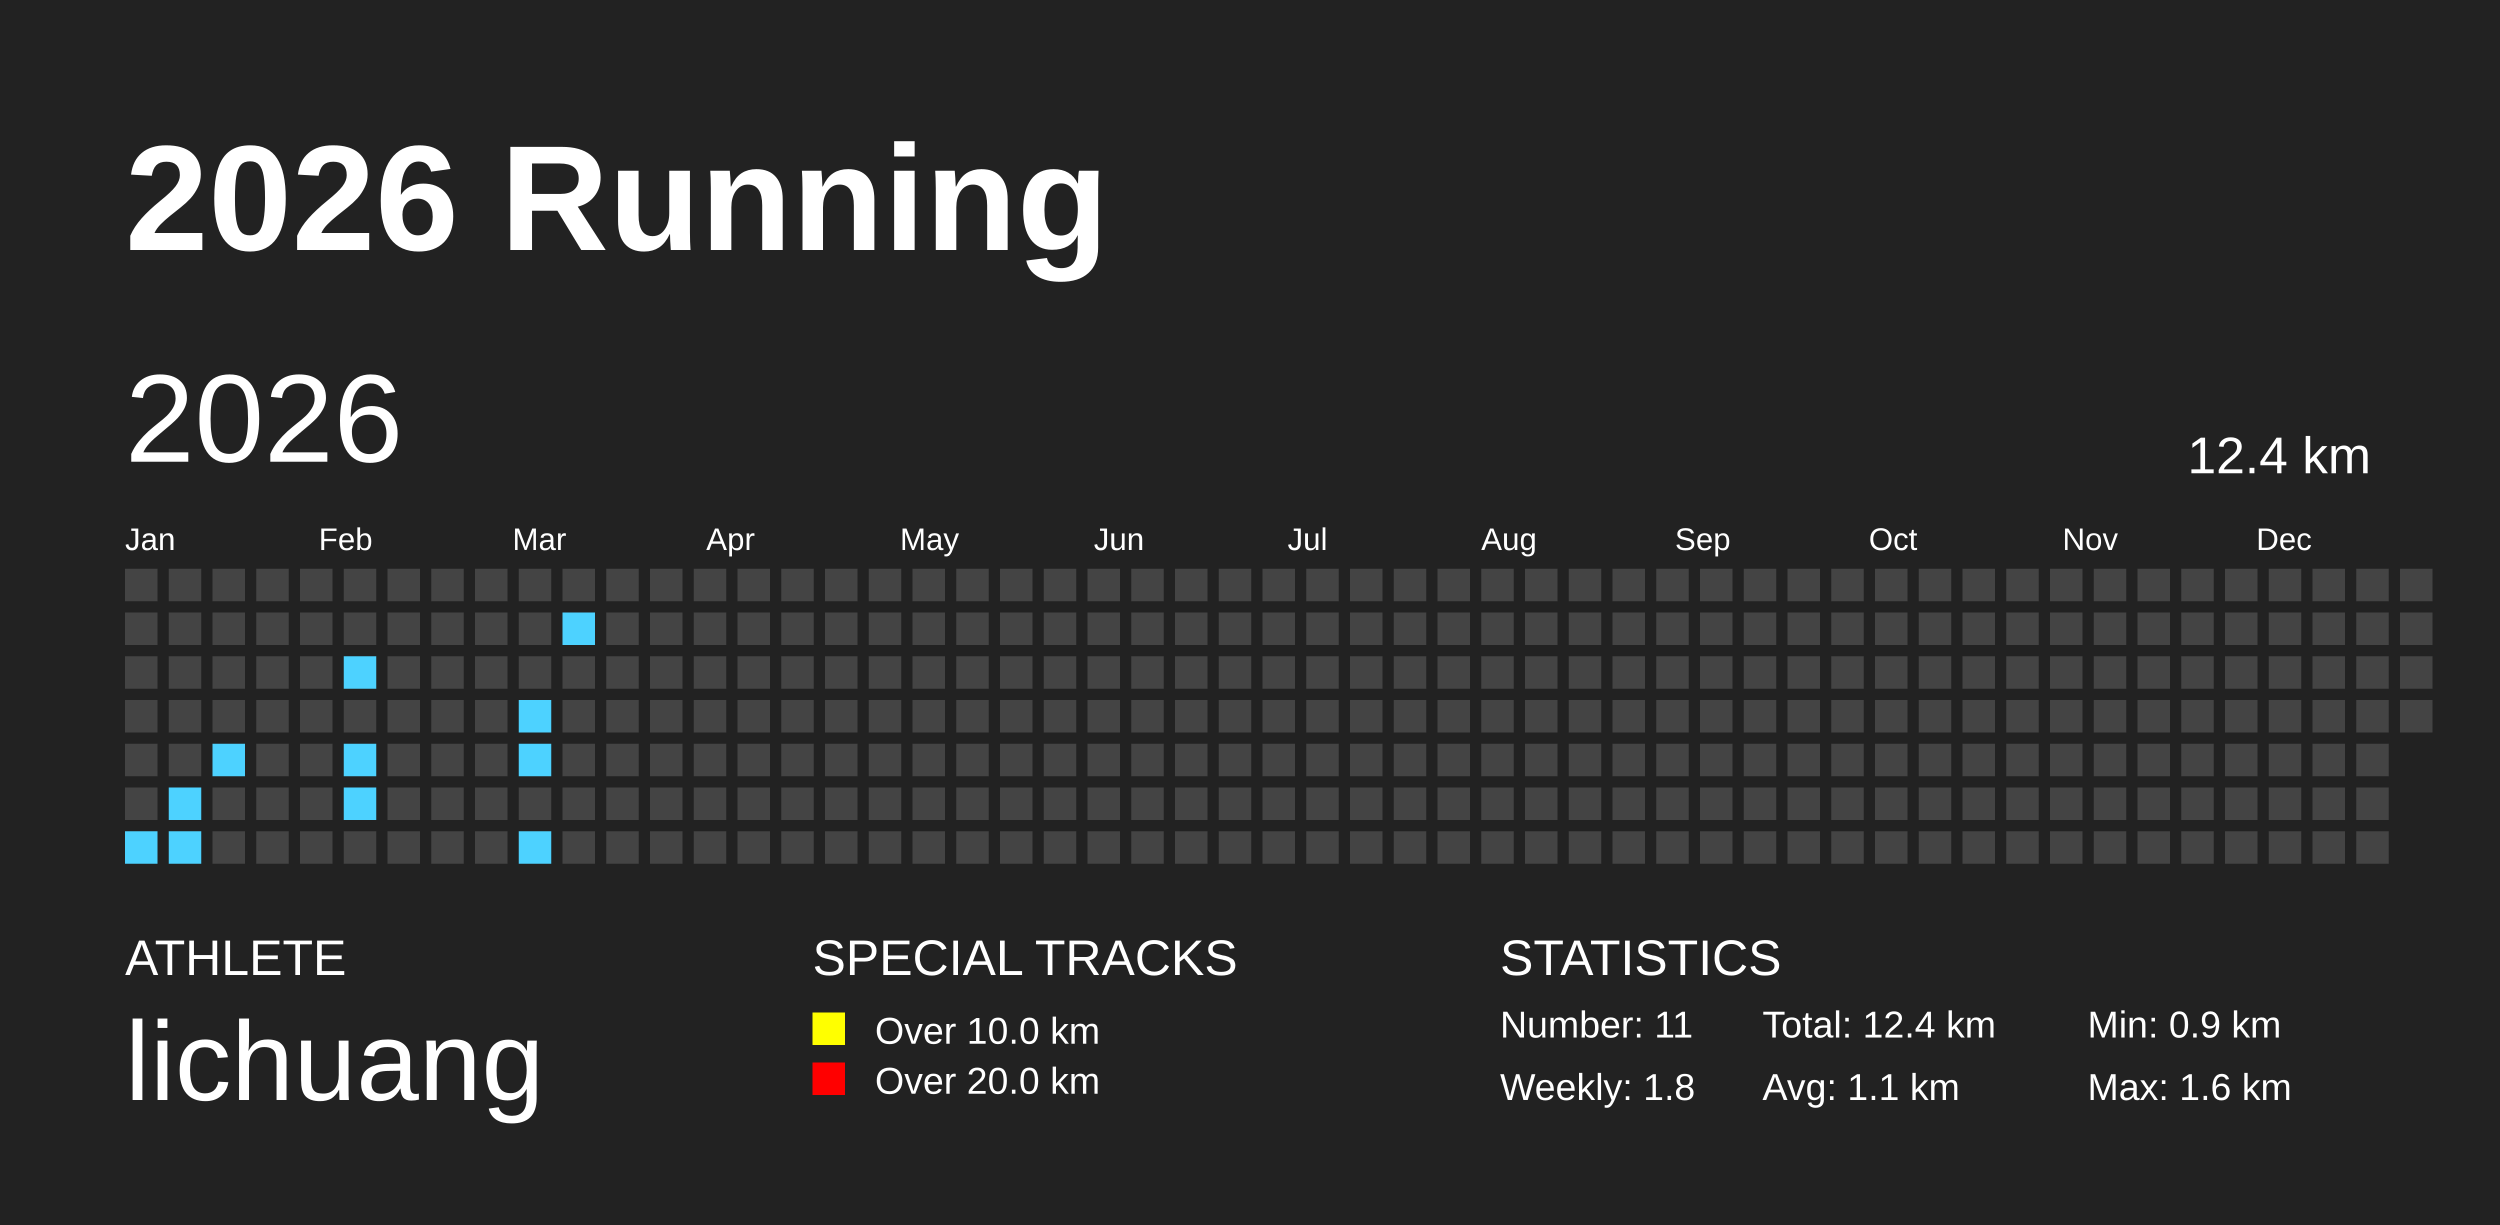
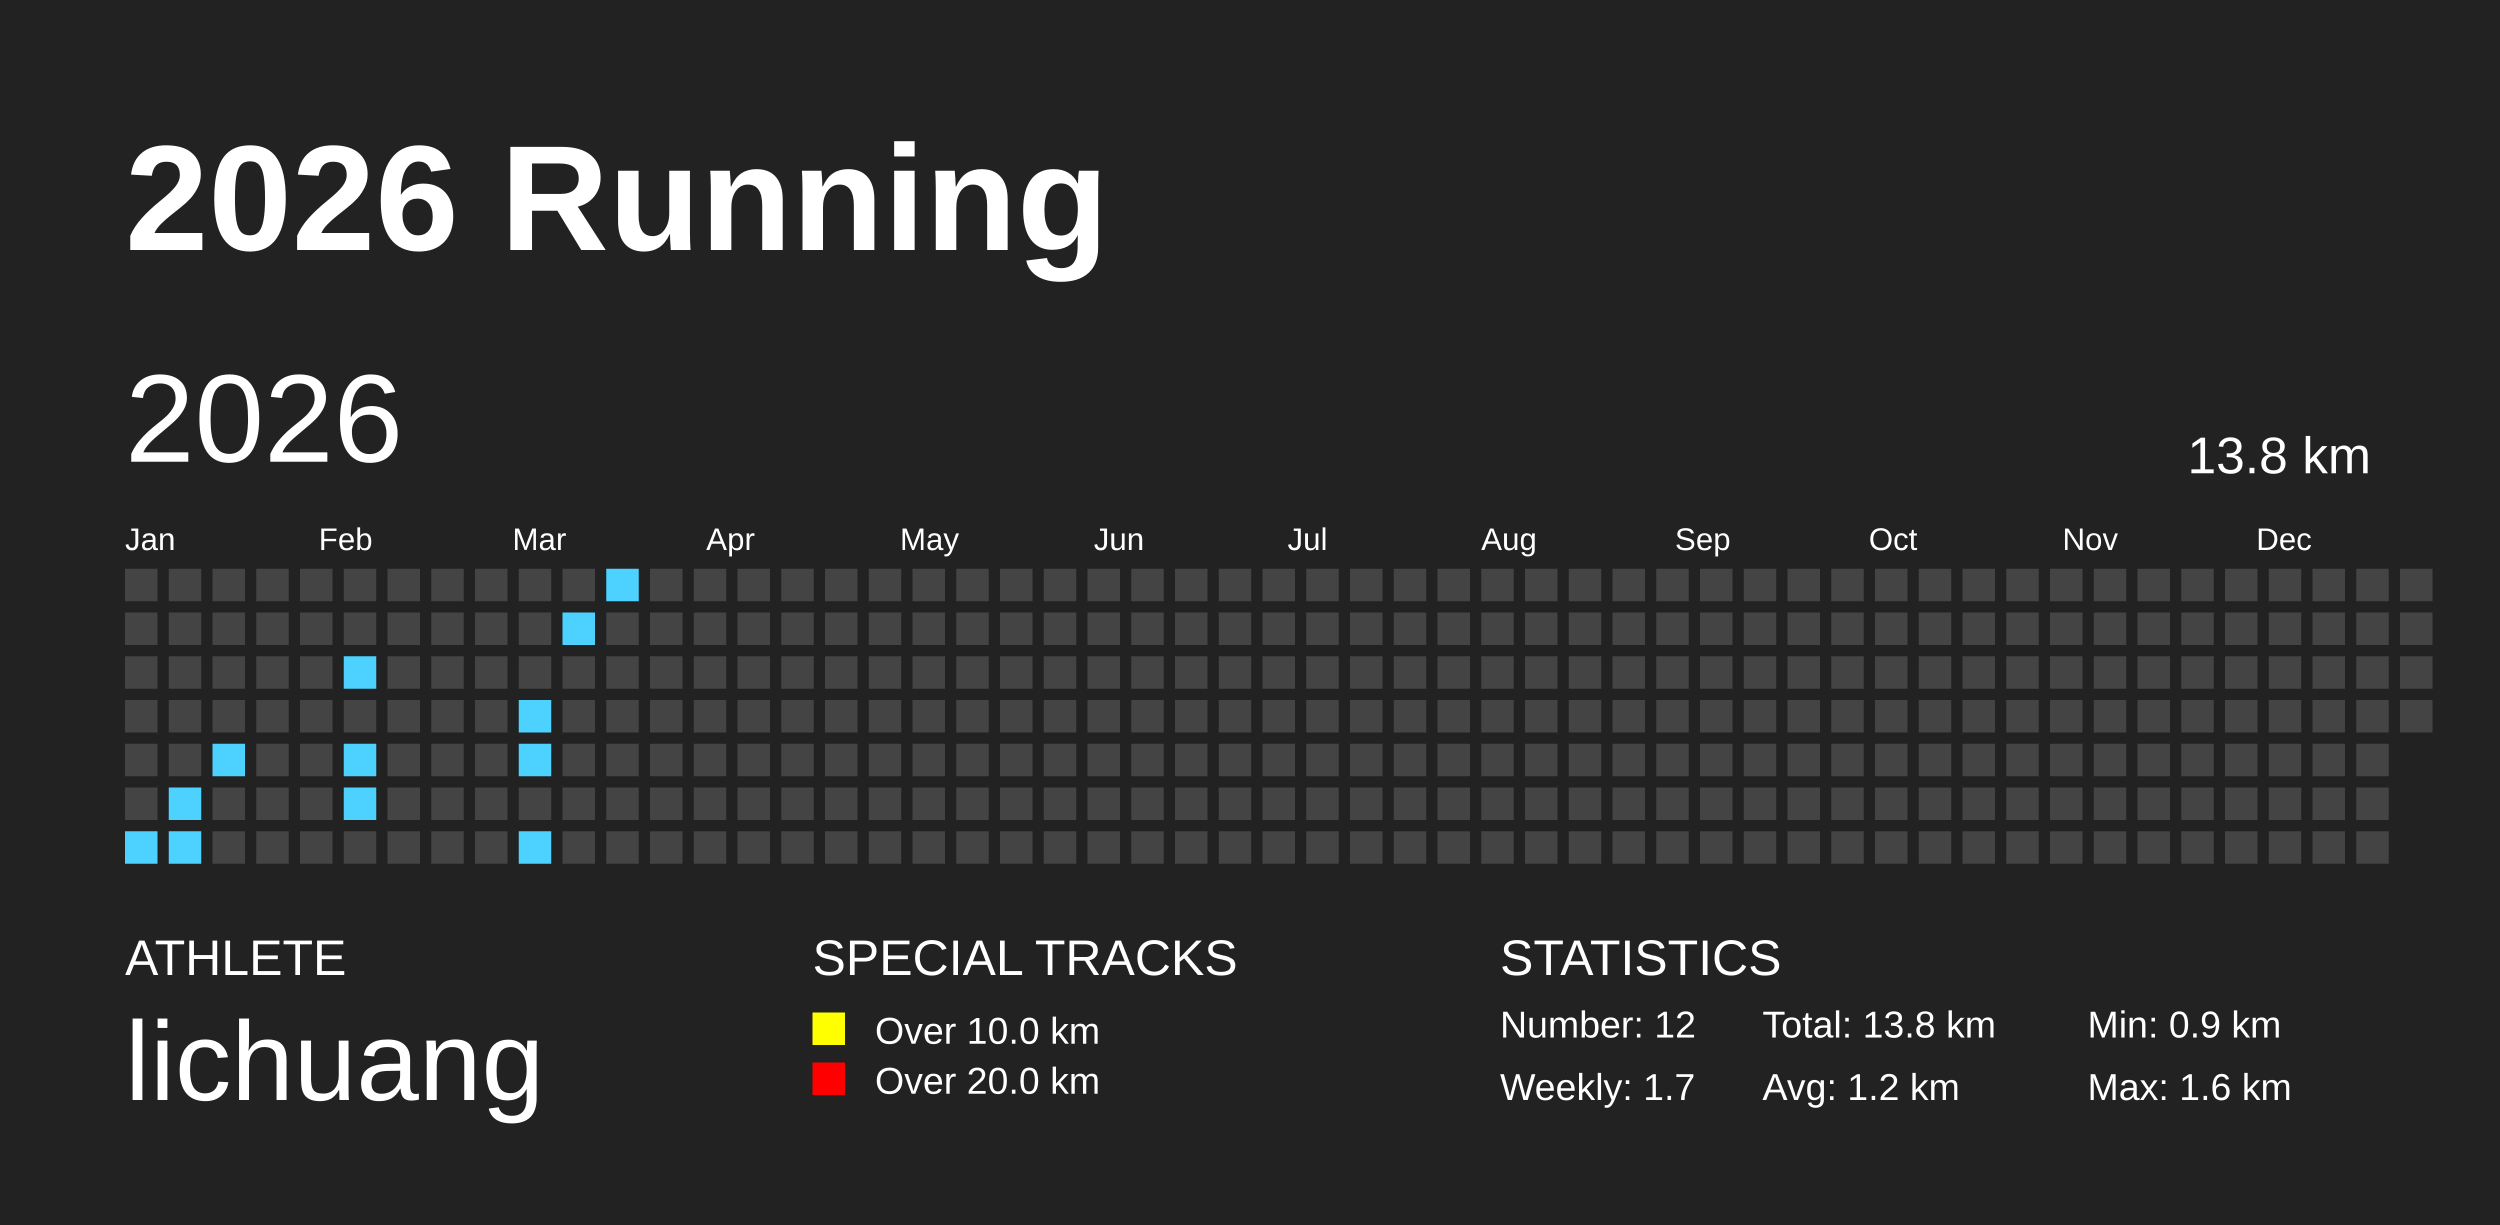
<svg xmlns="http://www.w3.org/2000/svg" baseProfile="full" height="98mm" version="1.1" viewBox="0,0,200,98" width="200mm">
  <defs />
  <rect fill="#222222" height="98" width="200" x="0" y="0" />
  <text fill="#FFFFFF" style="font-size:12px; font-family:Arial; font-weight:bold;" x="10" y="20">2026 Running</text>
  <text fill="#FFFFFF" style="font-size:4px; font-family:Arial" x="10" y="78">ATHLETE</text>
  <text fill="#FFFFFF" style="font-size:9px; font-family:Arial" x="10" y="88">lichuang</text>
  <text fill="#FFFFFF" style="font-size:4px; font-family:Arial" x="65" y="78">SPECIAL TRACKS</text>
  <rect fill="yellow" height="2.6" width="2.6" x="65" y="81" />
  <text fill="#FFFFFF" style="font-size:3px; font-family:Arial" x="70" y="83.5">Over 10.0 km</text>
  <rect fill="red" height="2.6" width="2.6" x="65" y="85" />
  <text fill="#FFFFFF" style="font-size:3px; font-family:Arial" x="70" y="87.5">Over 20.0 km</text>
  <text fill="#FFFFFF" style="font-size:4px; font-family:Arial" x="120" y="78">STATISTICS</text>
-   <text fill="#FFFFFF" style="font-size:3px; font-family:Arial" x="120" y="83">Number: 11</text>
-   <text fill="#FFFFFF" style="font-size:3px; font-family:Arial" x="120" y="88">Weekly: 1.8</text>
-   <text fill="#FFFFFF" style="font-size:3px; font-family:Arial" x="141" y="83">Total: 12.4 km</text>
-   <text fill="#FFFFFF" style="font-size:3px; font-family:Arial" x="141" y="88">Avg: 1.1 km</text>
+   <text fill="#FFFFFF" style="font-size:3px; font-family:Arial" x="120" y="83">Number: 12</text>
+   <text fill="#FFFFFF" style="font-size:3px; font-family:Arial" x="120" y="88">Weekly: 1.7</text>
+   <text fill="#FFFFFF" style="font-size:3px; font-family:Arial" x="141" y="83">Total: 13.8 km</text>
+   <text fill="#FFFFFF" style="font-size:3px; font-family:Arial" x="141" y="88">Avg: 1.2 km</text>
  <text fill="#FFFFFF" style="font-size:3px; font-family:Arial" x="167" y="83">Min: 0.9 km</text>
  <text fill="#FFFFFF" style="font-size:3px; font-family:Arial" x="167" y="88">Max: 1.6 km</text>
  <text dominant-baseline="hanging" fill="#FFFFFF" style="font-size:10.0px; font-family:Arial;" x="10" y="30">2026</text>
-   <text dominant-baseline="hanging" fill="#FFFFFF" style="font-size:4.125px; font-family:Arial;" x="175" y="35">12.4 km</text>
+   <text dominant-baseline="hanging" fill="#FFFFFF" style="font-size:4.125px; font-family:Arial;" x="175" y="35">13.8 km</text>
  <text fill="#FFFFFF" style="font-size:2.5px; font-family:Arial" x="10.0" y="44">Jan</text>
  <text fill="#FFFFFF" style="font-size:2.5px; font-family:Arial" x="25.5" y="44">Feb</text>
  <text fill="#FFFFFF" style="font-size:2.5px; font-family:Arial" x="41.0" y="44">Mar</text>
  <text fill="#FFFFFF" style="font-size:2.5px; font-family:Arial" x="56.5" y="44">Apr</text>
  <text fill="#FFFFFF" style="font-size:2.5px; font-family:Arial" x="72.0" y="44">May</text>
  <text fill="#FFFFFF" style="font-size:2.5px; font-family:Arial" x="87.5" y="44">Jun</text>
  <text fill="#FFFFFF" style="font-size:2.5px; font-family:Arial" x="103.0" y="44">Jul</text>
  <text fill="#FFFFFF" style="font-size:2.5px; font-family:Arial" x="118.5" y="44">Aug</text>
  <text fill="#FFFFFF" style="font-size:2.5px; font-family:Arial" x="134.0" y="44">Sep</text>
  <text fill="#FFFFFF" style="font-size:2.5px; font-family:Arial" x="149.5" y="44">Oct</text>
  <text fill="#FFFFFF" style="font-size:2.5px; font-family:Arial" x="165.0" y="44">Nov</text>
  <text fill="#FFFFFF" style="font-size:2.5px; font-family:Arial" x="180.5" y="44">Dec</text>
  <rect fill="#444444" height="2.6" width="2.6" x="10.0" y="45.5" />
  <rect fill="#444444" height="2.6" width="2.6" x="10.0" y="49.0" />
  <rect fill="#444444" height="2.6" width="2.6" x="10.0" y="52.5" />
  <rect fill="#444444" height="2.6" width="2.6" x="10.0" y="56.0" />
  <rect fill="#444444" height="2.6" width="2.6" x="10.0" y="59.5" />
  <rect fill="#444444" height="2.6" width="2.6" x="10.0" y="63.0" />
  <rect fill="#4dd2ff" height="2.6" width="2.6" x="10.0" y="66.5" />
  <rect fill="#444444" height="2.6" width="2.6" x="13.5" y="45.5" />
  <rect fill="#444444" height="2.6" width="2.6" x="13.5" y="49.0" />
  <rect fill="#444444" height="2.6" width="2.6" x="13.5" y="52.5" />
  <rect fill="#444444" height="2.6" width="2.6" x="13.5" y="56.0" />
  <rect fill="#444444" height="2.6" width="2.6" x="13.5" y="59.5" />
  <rect fill="#4dd2ff" height="2.6" width="2.6" x="13.5" y="63.0" />
  <rect fill="#4dd2ff" height="2.6" width="2.6" x="13.5" y="66.5" />
  <rect fill="#444444" height="2.6" width="2.6" x="17.0" y="45.5" />
  <rect fill="#444444" height="2.6" width="2.6" x="17.0" y="49.0" />
  <rect fill="#444444" height="2.6" width="2.6" x="17.0" y="52.5" />
  <rect fill="#444444" height="2.6" width="2.6" x="17.0" y="56.0" />
  <rect fill="#4dd2ff" height="2.6" width="2.6" x="17.0" y="59.5" />
  <rect fill="#444444" height="2.6" width="2.6" x="17.0" y="63.0" />
  <rect fill="#444444" height="2.6" width="2.6" x="17.0" y="66.5" />
  <rect fill="#444444" height="2.6" width="2.6" x="20.5" y="45.5" />
  <rect fill="#444444" height="2.6" width="2.6" x="20.5" y="49.0" />
  <rect fill="#444444" height="2.6" width="2.6" x="20.5" y="52.5" />
  <rect fill="#444444" height="2.6" width="2.6" x="20.5" y="56.0" />
  <rect fill="#444444" height="2.6" width="2.6" x="20.5" y="59.5" />
  <rect fill="#444444" height="2.6" width="2.6" x="20.5" y="63.0" />
  <rect fill="#444444" height="2.6" width="2.6" x="20.5" y="66.5" />
  <rect fill="#444444" height="2.6" width="2.6" x="24.0" y="45.5" />
  <rect fill="#444444" height="2.6" width="2.6" x="24.0" y="49.0" />
  <rect fill="#444444" height="2.6" width="2.6" x="24.0" y="52.5" />
  <rect fill="#444444" height="2.6" width="2.6" x="24.0" y="56.0" />
  <rect fill="#444444" height="2.6" width="2.6" x="24.0" y="59.5" />
  <rect fill="#444444" height="2.6" width="2.6" x="24.0" y="63.0" />
  <rect fill="#444444" height="2.6" width="2.6" x="24.0" y="66.5" />
  <rect fill="#444444" height="2.6" width="2.6" x="27.5" y="45.5" />
  <rect fill="#444444" height="2.6" width="2.6" x="27.5" y="49.0" />
  <rect fill="#4dd2ff" height="2.6" width="2.6" x="27.5" y="52.5" />
  <rect fill="#444444" height="2.6" width="2.6" x="27.5" y="56.0" />
  <rect fill="#4dd2ff" height="2.6" width="2.6" x="27.5" y="59.5" />
  <rect fill="#4dd2ff" height="2.6" width="2.6" x="27.5" y="63.0" />
  <rect fill="#444444" height="2.6" width="2.6" x="27.5" y="66.5" />
  <rect fill="#444444" height="2.6" width="2.6" x="31.0" y="45.5" />
  <rect fill="#444444" height="2.6" width="2.6" x="31.0" y="49.0" />
  <rect fill="#444444" height="2.6" width="2.6" x="31.0" y="52.5" />
  <rect fill="#444444" height="2.6" width="2.6" x="31.0" y="56.0" />
  <rect fill="#444444" height="2.6" width="2.6" x="31.0" y="59.5" />
  <rect fill="#444444" height="2.6" width="2.6" x="31.0" y="63.0" />
  <rect fill="#444444" height="2.6" width="2.6" x="31.0" y="66.5" />
  <rect fill="#444444" height="2.6" width="2.6" x="34.5" y="45.5" />
  <rect fill="#444444" height="2.6" width="2.6" x="34.5" y="49.0" />
  <rect fill="#444444" height="2.6" width="2.6" x="34.5" y="52.5" />
  <rect fill="#444444" height="2.6" width="2.6" x="34.5" y="56.0" />
  <rect fill="#444444" height="2.6" width="2.6" x="34.5" y="59.5" />
  <rect fill="#444444" height="2.6" width="2.6" x="34.5" y="63.0" />
  <rect fill="#444444" height="2.6" width="2.6" x="34.5" y="66.5" />
  <rect fill="#444444" height="2.6" width="2.6" x="38.0" y="45.5" />
  <rect fill="#444444" height="2.6" width="2.6" x="38.0" y="49.0" />
  <rect fill="#444444" height="2.6" width="2.6" x="38.0" y="52.5" />
  <rect fill="#444444" height="2.6" width="2.6" x="38.0" y="56.0" />
  <rect fill="#444444" height="2.6" width="2.6" x="38.0" y="59.5" />
  <rect fill="#444444" height="2.6" width="2.6" x="38.0" y="63.0" />
  <rect fill="#444444" height="2.6" width="2.6" x="38.0" y="66.5" />
  <rect fill="#444444" height="2.6" width="2.6" x="41.5" y="45.5" />
  <rect fill="#444444" height="2.6" width="2.6" x="41.5" y="49.0" />
  <rect fill="#444444" height="2.6" width="2.6" x="41.5" y="52.5" />
  <rect fill="#4dd2ff" height="2.6" width="2.6" x="41.5" y="56.0" />
  <rect fill="#4dd2ff" height="2.6" width="2.6" x="41.5" y="59.5" />
  <rect fill="#444444" height="2.6" width="2.6" x="41.5" y="63.0" />
  <rect fill="#4dd2ff" height="2.6" width="2.6" x="41.5" y="66.5" />
  <rect fill="#444444" height="2.6" width="2.6" x="45.0" y="45.5" />
  <rect fill="#4dd2ff" height="2.6" width="2.6" x="45.0" y="49.0" />
  <rect fill="#444444" height="2.6" width="2.6" x="45.0" y="52.5" />
  <rect fill="#444444" height="2.6" width="2.6" x="45.0" y="56.0" />
  <rect fill="#444444" height="2.6" width="2.6" x="45.0" y="59.5" />
  <rect fill="#444444" height="2.6" width="2.6" x="45.0" y="63.0" />
  <rect fill="#444444" height="2.6" width="2.6" x="45.0" y="66.5" />
-   <rect fill="#444444" height="2.6" width="2.6" x="48.5" y="45.5" />
+   <rect fill="#4dd2ff" height="2.6" width="2.6" x="48.5" y="45.5" />
  <rect fill="#444444" height="2.6" width="2.6" x="48.5" y="49.0" />
  <rect fill="#444444" height="2.6" width="2.6" x="48.5" y="52.5" />
  <rect fill="#444444" height="2.6" width="2.6" x="48.5" y="56.0" />
  <rect fill="#444444" height="2.6" width="2.6" x="48.5" y="59.5" />
  <rect fill="#444444" height="2.6" width="2.6" x="48.5" y="63.0" />
  <rect fill="#444444" height="2.6" width="2.6" x="48.5" y="66.5" />
  <rect fill="#444444" height="2.6" width="2.6" x="52.0" y="45.5" />
  <rect fill="#444444" height="2.6" width="2.6" x="52.0" y="49.0" />
  <rect fill="#444444" height="2.6" width="2.6" x="52.0" y="52.5" />
  <rect fill="#444444" height="2.6" width="2.6" x="52.0" y="56.0" />
  <rect fill="#444444" height="2.6" width="2.6" x="52.0" y="59.5" />
  <rect fill="#444444" height="2.6" width="2.6" x="52.0" y="63.0" />
  <rect fill="#444444" height="2.6" width="2.6" x="52.0" y="66.5" />
  <rect fill="#444444" height="2.6" width="2.6" x="55.5" y="45.5" />
  <rect fill="#444444" height="2.6" width="2.6" x="55.5" y="49.0" />
  <rect fill="#444444" height="2.6" width="2.6" x="55.5" y="52.5" />
  <rect fill="#444444" height="2.6" width="2.6" x="55.5" y="56.0" />
  <rect fill="#444444" height="2.6" width="2.6" x="55.5" y="59.5" />
  <rect fill="#444444" height="2.6" width="2.6" x="55.5" y="63.0" />
  <rect fill="#444444" height="2.6" width="2.6" x="55.5" y="66.5" />
  <rect fill="#444444" height="2.6" width="2.6" x="59.0" y="45.5" />
  <rect fill="#444444" height="2.6" width="2.6" x="59.0" y="49.0" />
  <rect fill="#444444" height="2.6" width="2.6" x="59.0" y="52.5" />
  <rect fill="#444444" height="2.6" width="2.6" x="59.0" y="56.0" />
  <rect fill="#444444" height="2.6" width="2.6" x="59.0" y="59.5" />
  <rect fill="#444444" height="2.6" width="2.6" x="59.0" y="63.0" />
  <rect fill="#444444" height="2.6" width="2.6" x="59.0" y="66.5" />
  <rect fill="#444444" height="2.6" width="2.6" x="62.5" y="45.5" />
  <rect fill="#444444" height="2.6" width="2.6" x="62.5" y="49.0" />
  <rect fill="#444444" height="2.6" width="2.6" x="62.5" y="52.5" />
  <rect fill="#444444" height="2.6" width="2.6" x="62.5" y="56.0" />
  <rect fill="#444444" height="2.6" width="2.6" x="62.5" y="59.5" />
  <rect fill="#444444" height="2.6" width="2.6" x="62.5" y="63.0" />
  <rect fill="#444444" height="2.6" width="2.6" x="62.5" y="66.5" />
  <rect fill="#444444" height="2.6" width="2.6" x="66.0" y="45.5" />
  <rect fill="#444444" height="2.6" width="2.6" x="66.0" y="49.0" />
  <rect fill="#444444" height="2.6" width="2.6" x="66.0" y="52.5" />
  <rect fill="#444444" height="2.6" width="2.6" x="66.0" y="56.0" />
  <rect fill="#444444" height="2.6" width="2.6" x="66.0" y="59.5" />
  <rect fill="#444444" height="2.6" width="2.6" x="66.0" y="63.0" />
  <rect fill="#444444" height="2.6" width="2.6" x="66.0" y="66.5" />
  <rect fill="#444444" height="2.6" width="2.6" x="69.5" y="45.5" />
  <rect fill="#444444" height="2.6" width="2.6" x="69.5" y="49.0" />
  <rect fill="#444444" height="2.6" width="2.6" x="69.5" y="52.5" />
  <rect fill="#444444" height="2.6" width="2.6" x="69.5" y="56.0" />
  <rect fill="#444444" height="2.6" width="2.6" x="69.5" y="59.5" />
  <rect fill="#444444" height="2.6" width="2.6" x="69.5" y="63.0" />
  <rect fill="#444444" height="2.6" width="2.6" x="69.5" y="66.5" />
  <rect fill="#444444" height="2.6" width="2.6" x="73.0" y="45.5" />
  <rect fill="#444444" height="2.6" width="2.6" x="73.0" y="49.0" />
  <rect fill="#444444" height="2.6" width="2.6" x="73.0" y="52.5" />
  <rect fill="#444444" height="2.6" width="2.6" x="73.0" y="56.0" />
  <rect fill="#444444" height="2.6" width="2.6" x="73.0" y="59.5" />
  <rect fill="#444444" height="2.6" width="2.6" x="73.0" y="63.0" />
  <rect fill="#444444" height="2.6" width="2.6" x="73.0" y="66.5" />
  <rect fill="#444444" height="2.6" width="2.6" x="76.5" y="45.5" />
  <rect fill="#444444" height="2.6" width="2.6" x="76.5" y="49.0" />
  <rect fill="#444444" height="2.6" width="2.6" x="76.5" y="52.5" />
  <rect fill="#444444" height="2.6" width="2.6" x="76.5" y="56.0" />
  <rect fill="#444444" height="2.6" width="2.6" x="76.5" y="59.5" />
  <rect fill="#444444" height="2.6" width="2.6" x="76.5" y="63.0" />
  <rect fill="#444444" height="2.6" width="2.6" x="76.5" y="66.5" />
  <rect fill="#444444" height="2.6" width="2.6" x="80.0" y="45.5" />
  <rect fill="#444444" height="2.6" width="2.6" x="80.0" y="49.0" />
  <rect fill="#444444" height="2.6" width="2.6" x="80.0" y="52.5" />
  <rect fill="#444444" height="2.6" width="2.6" x="80.0" y="56.0" />
  <rect fill="#444444" height="2.6" width="2.6" x="80.0" y="59.5" />
  <rect fill="#444444" height="2.6" width="2.6" x="80.0" y="63.0" />
  <rect fill="#444444" height="2.6" width="2.6" x="80.0" y="66.5" />
  <rect fill="#444444" height="2.6" width="2.6" x="83.5" y="45.5" />
  <rect fill="#444444" height="2.6" width="2.6" x="83.5" y="49.0" />
  <rect fill="#444444" height="2.6" width="2.6" x="83.5" y="52.5" />
  <rect fill="#444444" height="2.6" width="2.6" x="83.5" y="56.0" />
  <rect fill="#444444" height="2.6" width="2.6" x="83.5" y="59.5" />
  <rect fill="#444444" height="2.6" width="2.6" x="83.5" y="63.0" />
  <rect fill="#444444" height="2.6" width="2.6" x="83.5" y="66.5" />
  <rect fill="#444444" height="2.6" width="2.6" x="87.0" y="45.5" />
  <rect fill="#444444" height="2.6" width="2.6" x="87.0" y="49.0" />
  <rect fill="#444444" height="2.6" width="2.6" x="87.0" y="52.5" />
  <rect fill="#444444" height="2.6" width="2.6" x="87.0" y="56.0" />
  <rect fill="#444444" height="2.6" width="2.6" x="87.0" y="59.5" />
  <rect fill="#444444" height="2.6" width="2.6" x="87.0" y="63.0" />
  <rect fill="#444444" height="2.6" width="2.6" x="87.0" y="66.5" />
  <rect fill="#444444" height="2.6" width="2.6" x="90.5" y="45.5" />
  <rect fill="#444444" height="2.6" width="2.6" x="90.5" y="49.0" />
  <rect fill="#444444" height="2.6" width="2.6" x="90.5" y="52.5" />
  <rect fill="#444444" height="2.6" width="2.6" x="90.5" y="56.0" />
  <rect fill="#444444" height="2.6" width="2.6" x="90.5" y="59.5" />
  <rect fill="#444444" height="2.6" width="2.6" x="90.5" y="63.0" />
  <rect fill="#444444" height="2.6" width="2.6" x="90.5" y="66.5" />
  <rect fill="#444444" height="2.6" width="2.6" x="94.0" y="45.5" />
  <rect fill="#444444" height="2.6" width="2.6" x="94.0" y="49.0" />
  <rect fill="#444444" height="2.6" width="2.6" x="94.0" y="52.5" />
  <rect fill="#444444" height="2.6" width="2.6" x="94.0" y="56.0" />
  <rect fill="#444444" height="2.6" width="2.6" x="94.0" y="59.5" />
  <rect fill="#444444" height="2.6" width="2.6" x="94.0" y="63.0" />
  <rect fill="#444444" height="2.6" width="2.6" x="94.0" y="66.5" />
  <rect fill="#444444" height="2.6" width="2.6" x="97.5" y="45.5" />
  <rect fill="#444444" height="2.6" width="2.6" x="97.5" y="49.0" />
  <rect fill="#444444" height="2.6" width="2.6" x="97.5" y="52.5" />
  <rect fill="#444444" height="2.6" width="2.6" x="97.5" y="56.0" />
  <rect fill="#444444" height="2.6" width="2.6" x="97.5" y="59.5" />
  <rect fill="#444444" height="2.6" width="2.6" x="97.5" y="63.0" />
  <rect fill="#444444" height="2.6" width="2.6" x="97.5" y="66.5" />
  <rect fill="#444444" height="2.6" width="2.6" x="101.0" y="45.5" />
  <rect fill="#444444" height="2.6" width="2.6" x="101.0" y="49.0" />
  <rect fill="#444444" height="2.6" width="2.6" x="101.0" y="52.5" />
  <rect fill="#444444" height="2.6" width="2.6" x="101.0" y="56.0" />
  <rect fill="#444444" height="2.6" width="2.6" x="101.0" y="59.5" />
  <rect fill="#444444" height="2.6" width="2.6" x="101.0" y="63.0" />
  <rect fill="#444444" height="2.6" width="2.6" x="101.0" y="66.5" />
  <rect fill="#444444" height="2.6" width="2.6" x="104.5" y="45.5" />
  <rect fill="#444444" height="2.6" width="2.6" x="104.5" y="49.0" />
  <rect fill="#444444" height="2.6" width="2.6" x="104.5" y="52.5" />
  <rect fill="#444444" height="2.6" width="2.6" x="104.5" y="56.0" />
  <rect fill="#444444" height="2.6" width="2.6" x="104.5" y="59.5" />
  <rect fill="#444444" height="2.6" width="2.6" x="104.5" y="63.0" />
  <rect fill="#444444" height="2.6" width="2.6" x="104.5" y="66.5" />
  <rect fill="#444444" height="2.6" width="2.6" x="108.0" y="45.5" />
  <rect fill="#444444" height="2.6" width="2.6" x="108.0" y="49.0" />
  <rect fill="#444444" height="2.6" width="2.6" x="108.0" y="52.5" />
  <rect fill="#444444" height="2.6" width="2.6" x="108.0" y="56.0" />
  <rect fill="#444444" height="2.6" width="2.6" x="108.0" y="59.5" />
  <rect fill="#444444" height="2.6" width="2.6" x="108.0" y="63.0" />
  <rect fill="#444444" height="2.6" width="2.6" x="108.0" y="66.5" />
  <rect fill="#444444" height="2.6" width="2.6" x="111.5" y="45.5" />
  <rect fill="#444444" height="2.6" width="2.6" x="111.5" y="49.0" />
  <rect fill="#444444" height="2.6" width="2.6" x="111.5" y="52.5" />
  <rect fill="#444444" height="2.6" width="2.6" x="111.5" y="56.0" />
  <rect fill="#444444" height="2.6" width="2.6" x="111.5" y="59.5" />
  <rect fill="#444444" height="2.6" width="2.6" x="111.5" y="63.0" />
  <rect fill="#444444" height="2.6" width="2.6" x="111.5" y="66.5" />
  <rect fill="#444444" height="2.6" width="2.6" x="115.0" y="45.5" />
  <rect fill="#444444" height="2.6" width="2.6" x="115.0" y="49.0" />
  <rect fill="#444444" height="2.6" width="2.6" x="115.0" y="52.5" />
  <rect fill="#444444" height="2.6" width="2.6" x="115.0" y="56.0" />
  <rect fill="#444444" height="2.6" width="2.6" x="115.0" y="59.5" />
  <rect fill="#444444" height="2.6" width="2.6" x="115.0" y="63.0" />
  <rect fill="#444444" height="2.6" width="2.6" x="115.0" y="66.5" />
  <rect fill="#444444" height="2.6" width="2.6" x="118.5" y="45.5" />
  <rect fill="#444444" height="2.6" width="2.6" x="118.5" y="49.0" />
  <rect fill="#444444" height="2.6" width="2.6" x="118.5" y="52.5" />
  <rect fill="#444444" height="2.6" width="2.6" x="118.5" y="56.0" />
  <rect fill="#444444" height="2.6" width="2.6" x="118.5" y="59.5" />
  <rect fill="#444444" height="2.6" width="2.6" x="118.5" y="63.0" />
  <rect fill="#444444" height="2.6" width="2.6" x="118.5" y="66.5" />
  <rect fill="#444444" height="2.6" width="2.6" x="122.0" y="45.5" />
  <rect fill="#444444" height="2.6" width="2.6" x="122.0" y="49.0" />
  <rect fill="#444444" height="2.6" width="2.6" x="122.0" y="52.5" />
  <rect fill="#444444" height="2.6" width="2.6" x="122.0" y="56.0" />
  <rect fill="#444444" height="2.6" width="2.6" x="122.0" y="59.5" />
  <rect fill="#444444" height="2.6" width="2.6" x="122.0" y="63.0" />
  <rect fill="#444444" height="2.6" width="2.6" x="122.0" y="66.5" />
  <rect fill="#444444" height="2.6" width="2.6" x="125.5" y="45.5" />
  <rect fill="#444444" height="2.6" width="2.6" x="125.5" y="49.0" />
  <rect fill="#444444" height="2.6" width="2.6" x="125.5" y="52.5" />
  <rect fill="#444444" height="2.6" width="2.6" x="125.5" y="56.0" />
  <rect fill="#444444" height="2.6" width="2.6" x="125.5" y="59.5" />
  <rect fill="#444444" height="2.6" width="2.6" x="125.5" y="63.0" />
  <rect fill="#444444" height="2.6" width="2.6" x="125.5" y="66.5" />
  <rect fill="#444444" height="2.6" width="2.6" x="129.0" y="45.5" />
  <rect fill="#444444" height="2.6" width="2.6" x="129.0" y="49.0" />
  <rect fill="#444444" height="2.6" width="2.6" x="129.0" y="52.5" />
  <rect fill="#444444" height="2.6" width="2.6" x="129.0" y="56.0" />
  <rect fill="#444444" height="2.6" width="2.6" x="129.0" y="59.5" />
  <rect fill="#444444" height="2.6" width="2.6" x="129.0" y="63.0" />
  <rect fill="#444444" height="2.6" width="2.6" x="129.0" y="66.5" />
  <rect fill="#444444" height="2.6" width="2.6" x="132.5" y="45.5" />
  <rect fill="#444444" height="2.6" width="2.6" x="132.5" y="49.0" />
  <rect fill="#444444" height="2.6" width="2.6" x="132.5" y="52.5" />
  <rect fill="#444444" height="2.6" width="2.6" x="132.5" y="56.0" />
  <rect fill="#444444" height="2.6" width="2.6" x="132.5" y="59.5" />
  <rect fill="#444444" height="2.6" width="2.6" x="132.5" y="63.0" />
  <rect fill="#444444" height="2.6" width="2.6" x="132.5" y="66.5" />
  <rect fill="#444444" height="2.6" width="2.6" x="136.0" y="45.5" />
  <rect fill="#444444" height="2.6" width="2.6" x="136.0" y="49.0" />
  <rect fill="#444444" height="2.6" width="2.6" x="136.0" y="52.5" />
  <rect fill="#444444" height="2.6" width="2.6" x="136.0" y="56.0" />
  <rect fill="#444444" height="2.6" width="2.6" x="136.0" y="59.5" />
  <rect fill="#444444" height="2.6" width="2.6" x="136.0" y="63.0" />
  <rect fill="#444444" height="2.6" width="2.6" x="136.0" y="66.5" />
  <rect fill="#444444" height="2.6" width="2.6" x="139.5" y="45.5" />
  <rect fill="#444444" height="2.6" width="2.6" x="139.5" y="49.0" />
  <rect fill="#444444" height="2.6" width="2.6" x="139.5" y="52.5" />
  <rect fill="#444444" height="2.6" width="2.6" x="139.5" y="56.0" />
  <rect fill="#444444" height="2.6" width="2.6" x="139.5" y="59.5" />
  <rect fill="#444444" height="2.6" width="2.6" x="139.5" y="63.0" />
  <rect fill="#444444" height="2.6" width="2.6" x="139.5" y="66.5" />
  <rect fill="#444444" height="2.6" width="2.6" x="143.0" y="45.5" />
  <rect fill="#444444" height="2.6" width="2.6" x="143.0" y="49.0" />
  <rect fill="#444444" height="2.6" width="2.6" x="143.0" y="52.5" />
  <rect fill="#444444" height="2.6" width="2.6" x="143.0" y="56.0" />
  <rect fill="#444444" height="2.6" width="2.6" x="143.0" y="59.5" />
  <rect fill="#444444" height="2.6" width="2.6" x="143.0" y="63.0" />
  <rect fill="#444444" height="2.6" width="2.6" x="143.0" y="66.5" />
  <rect fill="#444444" height="2.6" width="2.6" x="146.5" y="45.5" />
  <rect fill="#444444" height="2.6" width="2.6" x="146.5" y="49.0" />
  <rect fill="#444444" height="2.6" width="2.6" x="146.5" y="52.5" />
  <rect fill="#444444" height="2.6" width="2.6" x="146.5" y="56.0" />
  <rect fill="#444444" height="2.6" width="2.6" x="146.5" y="59.5" />
  <rect fill="#444444" height="2.6" width="2.6" x="146.5" y="63.0" />
  <rect fill="#444444" height="2.6" width="2.6" x="146.5" y="66.5" />
  <rect fill="#444444" height="2.6" width="2.6" x="150.0" y="45.5" />
  <rect fill="#444444" height="2.6" width="2.6" x="150.0" y="49.0" />
  <rect fill="#444444" height="2.6" width="2.6" x="150.0" y="52.5" />
  <rect fill="#444444" height="2.6" width="2.6" x="150.0" y="56.0" />
  <rect fill="#444444" height="2.6" width="2.6" x="150.0" y="59.5" />
  <rect fill="#444444" height="2.6" width="2.6" x="150.0" y="63.0" />
  <rect fill="#444444" height="2.6" width="2.6" x="150.0" y="66.5" />
  <rect fill="#444444" height="2.6" width="2.6" x="153.5" y="45.5" />
  <rect fill="#444444" height="2.6" width="2.6" x="153.5" y="49.0" />
  <rect fill="#444444" height="2.6" width="2.6" x="153.5" y="52.5" />
  <rect fill="#444444" height="2.6" width="2.6" x="153.5" y="56.0" />
  <rect fill="#444444" height="2.6" width="2.6" x="153.5" y="59.5" />
  <rect fill="#444444" height="2.6" width="2.6" x="153.5" y="63.0" />
  <rect fill="#444444" height="2.6" width="2.6" x="153.5" y="66.5" />
  <rect fill="#444444" height="2.6" width="2.6" x="157.0" y="45.5" />
  <rect fill="#444444" height="2.6" width="2.6" x="157.0" y="49.0" />
  <rect fill="#444444" height="2.6" width="2.6" x="157.0" y="52.5" />
  <rect fill="#444444" height="2.6" width="2.6" x="157.0" y="56.0" />
  <rect fill="#444444" height="2.6" width="2.6" x="157.0" y="59.5" />
  <rect fill="#444444" height="2.6" width="2.6" x="157.0" y="63.0" />
  <rect fill="#444444" height="2.6" width="2.6" x="157.0" y="66.5" />
  <rect fill="#444444" height="2.6" width="2.6" x="160.5" y="45.5" />
  <rect fill="#444444" height="2.6" width="2.6" x="160.5" y="49.0" />
  <rect fill="#444444" height="2.6" width="2.6" x="160.5" y="52.5" />
  <rect fill="#444444" height="2.6" width="2.6" x="160.5" y="56.0" />
  <rect fill="#444444" height="2.6" width="2.6" x="160.5" y="59.5" />
  <rect fill="#444444" height="2.6" width="2.6" x="160.5" y="63.0" />
  <rect fill="#444444" height="2.6" width="2.6" x="160.5" y="66.5" />
  <rect fill="#444444" height="2.6" width="2.6" x="164.0" y="45.5" />
  <rect fill="#444444" height="2.6" width="2.6" x="164.0" y="49.0" />
  <rect fill="#444444" height="2.6" width="2.6" x="164.0" y="52.5" />
  <rect fill="#444444" height="2.6" width="2.6" x="164.0" y="56.0" />
  <rect fill="#444444" height="2.6" width="2.6" x="164.0" y="59.5" />
  <rect fill="#444444" height="2.6" width="2.6" x="164.0" y="63.0" />
  <rect fill="#444444" height="2.6" width="2.6" x="164.0" y="66.5" />
  <rect fill="#444444" height="2.6" width="2.6" x="167.5" y="45.5" />
  <rect fill="#444444" height="2.6" width="2.6" x="167.5" y="49.0" />
  <rect fill="#444444" height="2.6" width="2.6" x="167.5" y="52.5" />
  <rect fill="#444444" height="2.6" width="2.6" x="167.5" y="56.0" />
  <rect fill="#444444" height="2.6" width="2.6" x="167.5" y="59.5" />
  <rect fill="#444444" height="2.6" width="2.6" x="167.5" y="63.0" />
  <rect fill="#444444" height="2.6" width="2.6" x="167.5" y="66.5" />
  <rect fill="#444444" height="2.6" width="2.6" x="171.0" y="45.5" />
  <rect fill="#444444" height="2.6" width="2.6" x="171.0" y="49.0" />
  <rect fill="#444444" height="2.6" width="2.6" x="171.0" y="52.5" />
  <rect fill="#444444" height="2.6" width="2.6" x="171.0" y="56.0" />
  <rect fill="#444444" height="2.6" width="2.6" x="171.0" y="59.5" />
  <rect fill="#444444" height="2.6" width="2.6" x="171.0" y="63.0" />
  <rect fill="#444444" height="2.6" width="2.6" x="171.0" y="66.5" />
  <rect fill="#444444" height="2.6" width="2.6" x="174.5" y="45.5" />
  <rect fill="#444444" height="2.6" width="2.6" x="174.5" y="49.0" />
  <rect fill="#444444" height="2.6" width="2.6" x="174.5" y="52.5" />
  <rect fill="#444444" height="2.6" width="2.6" x="174.5" y="56.0" />
  <rect fill="#444444" height="2.6" width="2.6" x="174.5" y="59.5" />
  <rect fill="#444444" height="2.6" width="2.6" x="174.5" y="63.0" />
  <rect fill="#444444" height="2.6" width="2.6" x="174.5" y="66.5" />
  <rect fill="#444444" height="2.6" width="2.6" x="178.0" y="45.5" />
  <rect fill="#444444" height="2.6" width="2.6" x="178.0" y="49.0" />
  <rect fill="#444444" height="2.6" width="2.6" x="178.0" y="52.5" />
  <rect fill="#444444" height="2.6" width="2.6" x="178.0" y="56.0" />
  <rect fill="#444444" height="2.6" width="2.6" x="178.0" y="59.5" />
  <rect fill="#444444" height="2.6" width="2.6" x="178.0" y="63.0" />
  <rect fill="#444444" height="2.6" width="2.6" x="178.0" y="66.5" />
  <rect fill="#444444" height="2.6" width="2.6" x="181.5" y="45.5" />
  <rect fill="#444444" height="2.6" width="2.6" x="181.5" y="49.0" />
  <rect fill="#444444" height="2.6" width="2.6" x="181.5" y="52.5" />
  <rect fill="#444444" height="2.6" width="2.6" x="181.5" y="56.0" />
  <rect fill="#444444" height="2.6" width="2.6" x="181.5" y="59.5" />
  <rect fill="#444444" height="2.6" width="2.6" x="181.5" y="63.0" />
  <rect fill="#444444" height="2.6" width="2.6" x="181.5" y="66.5" />
  <rect fill="#444444" height="2.6" width="2.6" x="185.0" y="45.5" />
  <rect fill="#444444" height="2.6" width="2.6" x="185.0" y="49.0" />
  <rect fill="#444444" height="2.6" width="2.6" x="185.0" y="52.5" />
  <rect fill="#444444" height="2.6" width="2.6" x="185.0" y="56.0" />
  <rect fill="#444444" height="2.6" width="2.6" x="185.0" y="59.5" />
  <rect fill="#444444" height="2.6" width="2.6" x="185.0" y="63.0" />
  <rect fill="#444444" height="2.6" width="2.6" x="185.0" y="66.5" />
  <rect fill="#444444" height="2.6" width="2.6" x="188.5" y="45.5" />
  <rect fill="#444444" height="2.6" width="2.6" x="188.5" y="49.0" />
  <rect fill="#444444" height="2.6" width="2.6" x="188.5" y="52.5" />
  <rect fill="#444444" height="2.6" width="2.6" x="188.5" y="56.0" />
  <rect fill="#444444" height="2.6" width="2.6" x="188.5" y="59.5" />
  <rect fill="#444444" height="2.6" width="2.6" x="188.5" y="63.0" />
  <rect fill="#444444" height="2.6" width="2.6" x="188.5" y="66.5" />
  <rect fill="#444444" height="2.6" width="2.6" x="192.0" y="45.5" />
  <rect fill="#444444" height="2.6" width="2.6" x="192.0" y="49.0" />
  <rect fill="#444444" height="2.6" width="2.6" x="192.0" y="52.5" />
  <rect fill="#444444" height="2.6" width="2.6" x="192.0" y="56.0" />
</svg>
